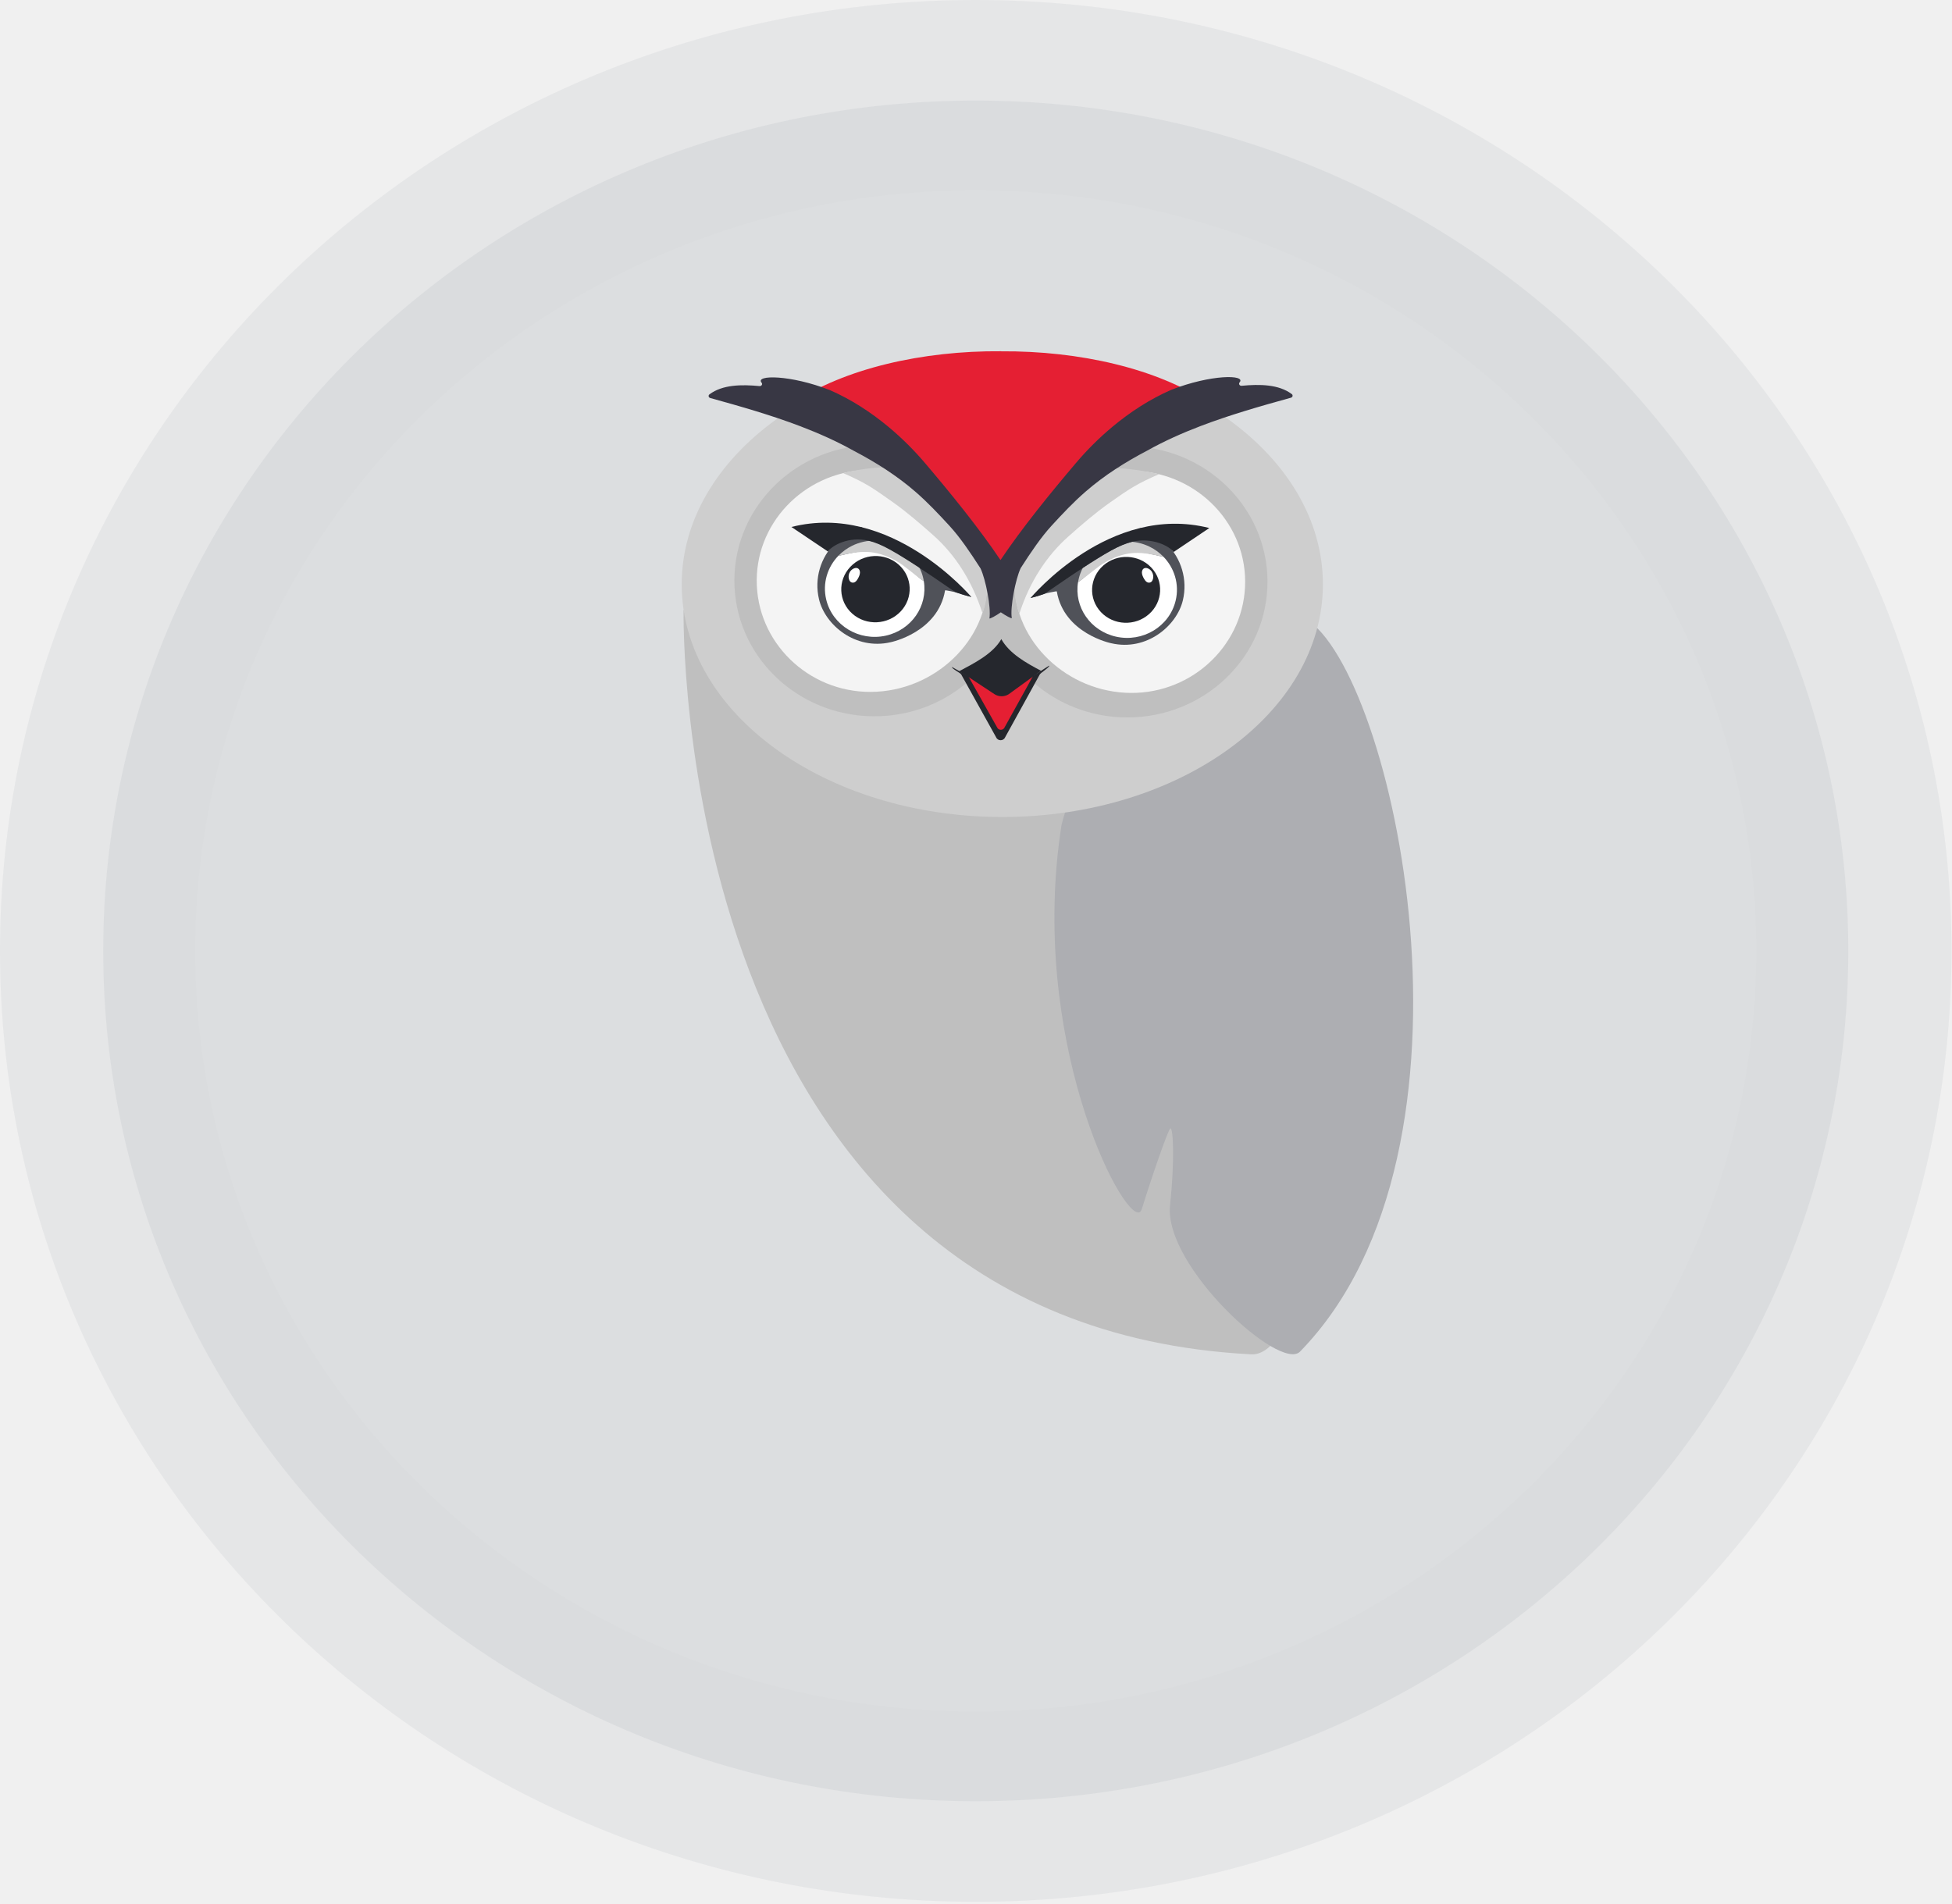
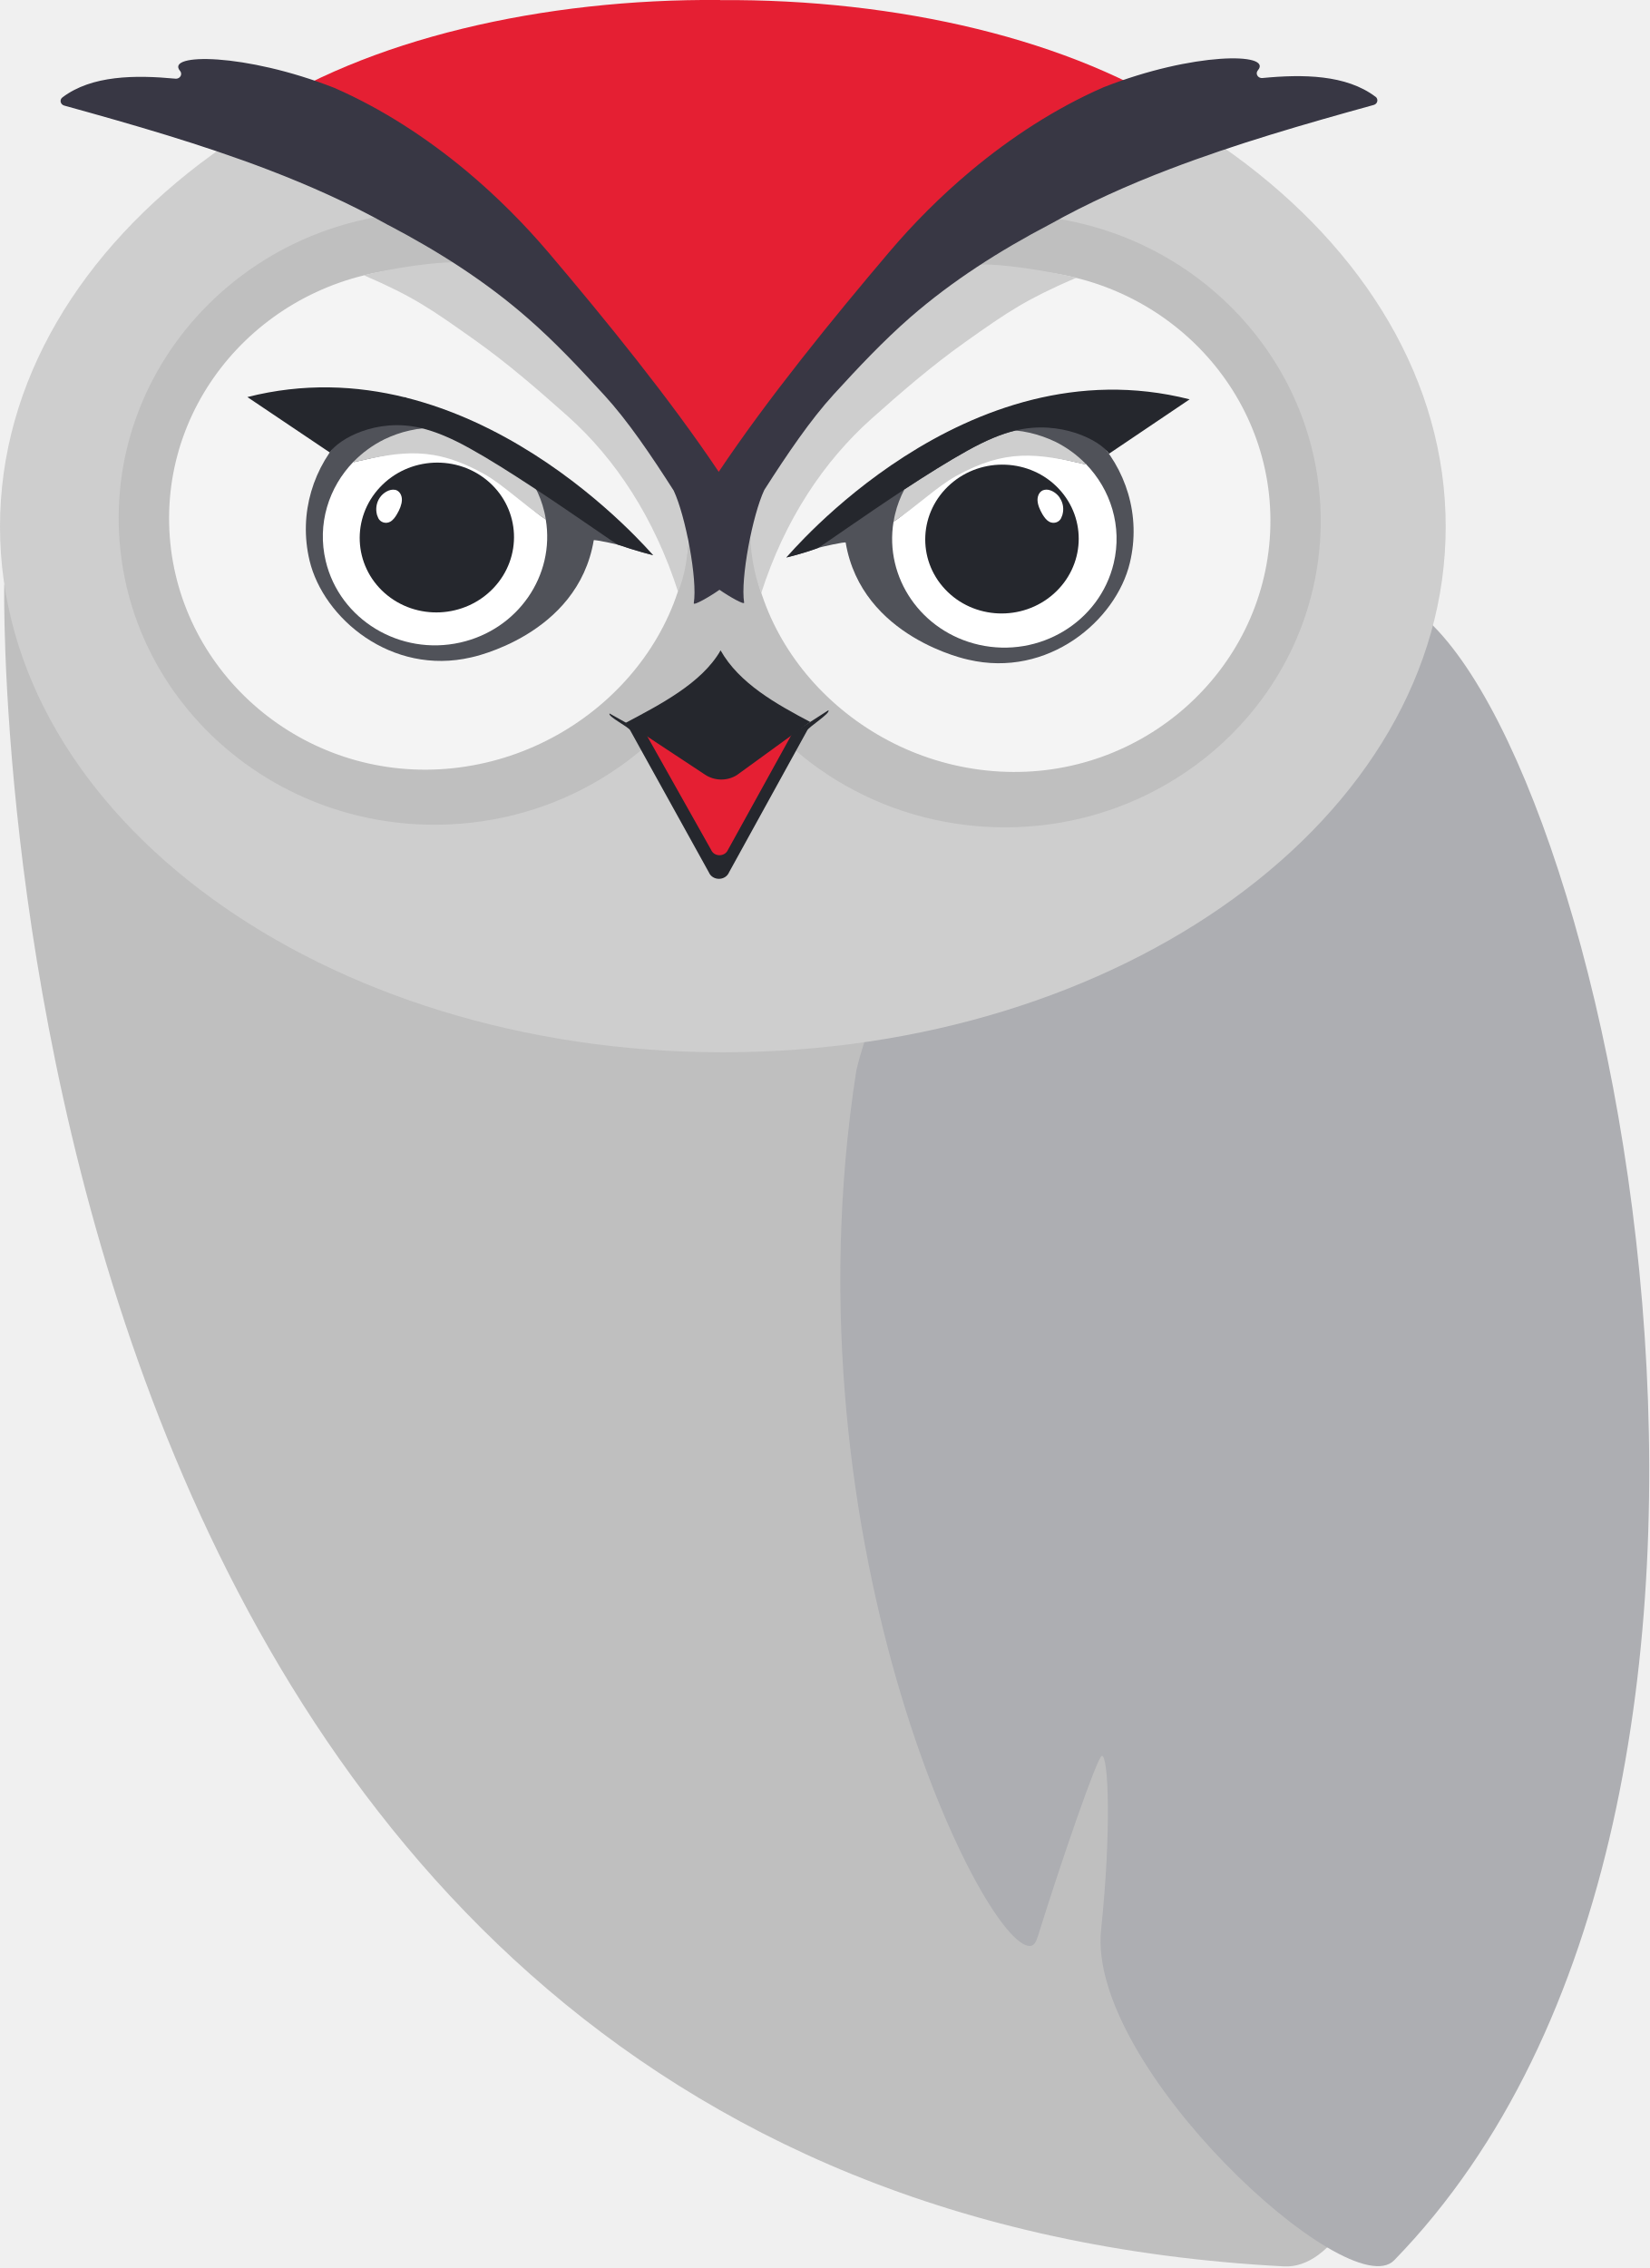
- <svg xmlns="http://www.w3.org/2000/svg" width="689" height="672" viewBox="0 0 689 672" fill="none">
-   <ellipse opacity="0.05" cx="344.412" cy="335.706" rx="344.412" ry="335.706" fill="#0A142F" />
-   <ellipse opacity="0.05" cx="344.413" cy="335.706" rx="307.984" ry="300.199" fill="#0A142F" />
-   <ellipse opacity="0.05" cx="344.412" cy="335.706" rx="275.53" ry="268.565" fill="white" />
-   <g clip-path="url(#clip0_42_228)">
-     <path d="M441.913 250.709C406.724 217.858 241.284 215.372 241.284 215.372C241.284 215.372 236.317 467.392 441.617 478.134C471.683 479.709 486.355 292.193 441.913 250.709Z" fill="#BFBFBF" />
-     <path d="M460.69 218.346C453.744 214.257 384.603 248.754 374.68 291.293C362.971 366.167 395.745 430.499 402.198 427.995C402.513 427.873 402.824 427.486 403.143 426.464C406.669 415.133 412.455 398.311 413.132 398.347C414.155 398.404 414.64 410.029 412.995 425.542C410.736 446.887 451.792 484.433 458.871 477.177C528.979 405.28 491.73 236.62 460.69 218.346Z" fill="#ADAEB2" />
-     <path d="M353.786 288.431C416.282 288.431 466.946 251.657 466.946 206.294C466.946 160.932 416.282 124.158 353.786 124.158C291.289 124.158 240.625 160.932 240.625 206.294C240.625 251.657 291.289 288.431 353.786 288.431Z" fill="#CECECE" />
-     <path d="M400.216 157.572C379.829 156.661 361.76 167.837 353.4 184.566C345.132 167.608 326.934 156.241 306.384 157.159C279.103 158.379 258.008 180.785 259.267 207.202C260.527 233.618 283.666 254.045 310.947 252.825C329.712 251.986 345.551 241.122 353.2 225.824C360.771 241.337 376.721 252.388 395.653 253.234C422.933 254.454 446.073 234.027 447.332 207.611C448.592 181.194 427.497 158.788 400.216 157.568V157.572Z" fill="#BFBFBF" />
-     <path d="M370.314 234.992L353.96 245.49L336.058 235.49C335.714 235.953 339.066 237.592 339.284 238.123L351.593 260.282C352.171 261.674 354.208 261.674 354.786 260.282L367.009 238.123C367.228 237.592 370.662 235.458 370.317 234.995L370.314 234.992Z" fill="#25272D" />
-     <path d="M353.868 244.59C353.868 244.59 341.437 237.998 341.618 238.439L351.938 256.771C352.419 257.933 354.12 257.933 354.601 256.771L364.75 238.442C364.936 238.001 353.864 244.59 353.864 244.59H353.868Z" fill="#E51F33" />
-     <path d="M353.43 225.63C350.519 230.788 343.844 234.16 338.518 236.982L340.799 238.324L350.982 245.045C352.489 246.043 354.467 246.068 356.005 245.114L365.006 238.575L367.465 236.817C362.139 233.998 356.342 230.785 353.427 225.627L353.43 225.63Z" fill="#25272D" />
-     <path d="M400.879 166.234C378.54 165.233 359.567 182.31 358.189 203.924C356.874 224.508 374.739 243.324 397.145 244.569C419.47 245.81 438.431 228.841 439.461 207.213C440.495 185.581 423.219 167.235 400.883 166.238L400.879 166.234Z" fill="#F4F4F4" />
-     <path d="M411.888 192.076C411.755 191.901 411.684 191.807 411.684 191.807L402.58 186.417L373.406 204.659C373.402 204.691 363.723 211.093 363.72 211.122C363.72 211.122 366.135 210.559 368.635 209.648C369.161 209.454 372.995 208.626 373.021 208.791C375.536 223.712 392.219 227.087 392.219 227.087C404.698 229.996 415.355 220.971 417.511 211.958C419.278 204.573 416.918 197.188 411.888 192.08V192.076Z" fill="#505259" />
-     <path d="M410.614 196.499L410.584 196.574C402.805 194.781 397.497 193.339 389.719 197.643C386.641 199.347 384.118 203.163 380.522 205.527C379.073 214.275 384.855 222.732 393.904 224.763C403.354 226.882 412.788 221.183 414.973 212.033C416.355 206.266 414.525 200.502 410.614 196.499Z" fill="white" />
-     <path d="M405.564 216.812C410.476 212.473 410.843 205.118 406.383 200.384C401.923 195.649 394.326 195.328 389.414 199.667C384.502 204.006 384.135 211.361 388.595 216.095C393.055 220.83 400.652 221.151 405.564 216.812Z" fill="#25272D" />
-     <path d="M410.614 196.499C409.251 195.104 407.636 193.92 405.813 193.027C404.576 192.421 403.242 191.944 401.827 191.628C401.087 191.46 400.35 191.341 399.612 191.273C397.353 191.811 394.967 192.815 392.063 194.422C389.148 196.036 385.626 198.249 382.207 200.487C381.573 201.685 381.081 202.984 380.755 204.358C380.67 204.709 380.599 205.061 380.54 205.412C380.533 205.451 380.525 205.487 380.521 205.527C384.118 203.163 387.215 200.104 390.293 198.4C398.072 194.096 402.942 194.817 410.721 196.61L410.614 196.499Z" fill="#CECECE" />
-     <path d="M406.547 201.797C406.01 200.982 404.962 200.369 404.139 200.541C403.428 200.688 403.043 201.377 403.054 202.119C403.065 202.862 403.41 203.647 403.836 204.372C404.098 204.817 404.421 205.279 404.884 205.53C405.625 205.929 406.439 205.588 406.728 204.985C406.958 204.512 406.977 204.35 406.977 204.35C407.169 203.565 407.08 202.618 406.54 201.8L406.547 201.797Z" fill="white" />
-     <path d="M363.73 211.119C363.875 211.086 366.216 210.534 368.635 209.648C368.816 209.583 370.587 208.35 373.191 206.56C375.665 204.86 378.884 202.661 382.207 200.487C385.625 198.249 389.148 196.036 392.063 194.422C394.967 192.815 397.356 191.822 399.612 191.273C406.598 189.577 412.873 192.812 414.236 194.896L426.856 186.413C391.693 177.486 364.027 210.893 363.73 211.119Z" fill="#25272D" />
-     <path d="M348.415 203.565C347.037 181.951 328.064 164.878 305.725 165.875C283.385 166.876 266.113 185.219 267.147 206.85C268.18 228.482 287.138 245.451 309.462 244.206C331.869 242.962 349.73 224.146 348.418 203.561L348.415 203.565Z" fill="#F4F4F4" />
-     <path d="M333.198 204.3L304.025 186.058L294.92 191.449C294.92 191.449 294.846 191.542 294.716 191.718C289.686 196.825 287.326 204.21 289.093 211.596C291.249 220.609 301.906 229.633 314.385 226.724C314.385 226.724 331.068 223.349 333.583 208.428C333.613 208.26 337.443 209.092 337.969 209.286C340.469 210.197 342.884 210.76 342.884 210.76C342.884 210.731 333.202 204.329 333.198 204.297V204.3Z" fill="#505259" />
-     <path d="M326.083 205.168C322.486 202.804 319.956 199.117 316.878 197.414C309.099 193.109 303.799 194.422 296.02 196.216L295.99 196.14C292.079 200.143 290.249 205.907 291.631 211.674C293.816 220.824 303.25 226.524 312.7 224.404C321.749 222.374 327.531 213.916 326.083 205.168Z" fill="white" />
-     <path d="M317.916 215.852C322.426 211.063 322.098 203.662 317.184 199.323C312.269 194.984 304.629 195.349 300.119 200.139C295.609 204.928 295.937 212.328 300.851 216.667C305.766 221.006 313.406 220.641 317.916 215.852Z" fill="#25272D" />
-     <path d="M326.064 205.053C326.005 204.702 325.935 204.35 325.849 203.999C325.523 202.625 325.031 201.327 324.397 200.129C320.979 197.891 317.456 195.678 314.541 194.064C311.637 192.457 309.251 191.452 306.992 190.914C306.255 190.983 305.518 191.101 304.777 191.269C303.362 191.585 302.028 192.062 300.791 192.668C298.969 193.561 297.354 194.745 295.991 196.14L295.872 196.259C303.651 194.465 308.573 193.737 316.352 198.041C319.43 199.745 322.486 202.804 326.083 205.168C326.079 205.129 326.072 205.093 326.064 205.053Z" fill="#CECECE" />
-     <path d="M302.466 200.541C301.647 200.373 300.599 200.982 300.058 201.797C299.521 202.611 299.432 203.561 299.621 204.347C299.621 204.347 299.643 204.519 299.869 204.982C300.165 205.584 300.973 205.925 301.714 205.527C302.177 205.279 302.503 204.817 302.762 204.368C303.188 203.644 303.532 202.858 303.543 202.116C303.555 201.373 303.173 200.685 302.458 200.538L302.466 200.541Z" fill="white" />
-     <path d="M279.355 186.047L292.264 194.716C293.609 192.625 299.613 189.211 306.599 190.904C308.855 191.452 311.244 192.446 314.148 194.053C317.063 195.667 320.586 197.88 324.005 200.118C327.327 202.292 330.546 204.49 333.021 206.19C335.625 207.98 337.173 209.045 337.354 209.11C339.91 210.014 342.74 210.728 342.885 210.76C342.588 210.534 314.519 177.12 279.355 186.044V186.047Z" fill="#25272D" />
-     <path d="M393.234 165.405L391.382 167.199C386.222 169.774 391.615 166.758 386.937 170.068C381.784 173.712 378.417 178.027 373.743 182.181C366.742 188.396 339.98 188.124 332.887 181.826C328.212 177.672 324.849 173.357 319.692 169.713C315.014 166.403 320.407 169.419 315.248 166.844L313.396 165.05C309.691 164.692 301.687 165.951 297.612 167.027C305.428 170.405 308.076 172.274 314.936 177.13C320.089 180.775 324.834 184.885 329.505 189.038C337.031 195.724 343.073 204.978 346.777 216.456C347.547 214.705 348.818 210.756 348.203 203.974L358.637 203.106C357.134 207.991 359.034 214.899 359.804 216.649C363.508 205.172 369.59 196.083 377.117 189.394C381.792 185.24 386.533 181.13 391.685 177.486C398.545 172.629 401.312 170.778 409.128 167.4C405.017 166.42 396.931 165.043 393.226 165.402L393.234 165.405Z" fill="#CECECE" />
-     <path d="M353.374 124.029V124.007C325.753 123.774 298.002 130.058 279.688 142.4L328.486 176.625L353.171 207.062V207.338L353.282 207.202L353.374 207.317V207.087L378.87 175.29L426.857 142.425C408.588 130.112 380.929 123.828 353.374 124.029Z" fill="#E51F33" />
-     <path d="M455.944 139.118C451.351 135.657 444.569 135.592 438.254 136.198C437.861 136.234 437.554 136.023 437.428 135.736C437.324 135.506 437.342 135.226 437.539 134.997C439.935 132.196 427.401 132.138 413.384 137.637C405.917 140.897 398.905 145.456 392.626 150.696C387.915 154.627 383.618 158.942 379.855 163.372C370.898 173.917 360.805 186.305 353.144 197.729C345.495 186.338 335.435 173.992 326.504 163.479C322.741 159.05 318.444 154.735 313.733 150.804C307.454 145.563 300.442 141.005 292.975 137.744C278.955 132.242 266.424 132.303 268.82 135.105C269.017 135.334 269.032 135.614 268.932 135.843C268.806 136.13 268.498 136.342 268.106 136.306C261.79 135.7 255.008 135.764 250.415 139.226C249.915 139.599 250.078 140.338 250.689 140.51C261.431 143.48 272.254 146.575 282.574 150.51C289.093 152.999 295.412 155.818 301.38 159.161C301.394 159.168 301.405 159.175 301.42 159.182C309.232 163.268 316.622 167.956 323.186 173.666C327.486 177.407 331.375 181.539 335.202 185.71C338.88 189.716 342.51 195.079 346.099 200.674C347.951 204.605 349.859 214.547 349.244 218.274C349.174 218.697 351.644 217.306 353.263 216.169C354.882 217.284 357.197 218.579 357.126 218.166C356.515 214.44 358.423 204.497 360.271 200.566C363.857 194.967 367.49 189.609 371.169 185.602C374.991 181.431 378.881 177.295 383.185 173.558C389.748 167.848 397.138 163.16 404.95 159.075C404.965 159.068 404.976 159.06 404.991 159.053C410.958 155.71 417.277 152.891 423.797 150.402C434.116 146.467 444.94 143.372 455.682 140.402C456.293 140.234 456.452 139.495 455.956 139.118H455.944Z" fill="#383744" />
-   </g>
-   <mask id="mask0_42_228" style="mask-type:luminance" maskUnits="userSpaceOnUse" x="68" y="67" width="552" height="538">
-     <ellipse cx="344.412" cy="335.706" rx="275.53" ry="268.565" fill="white" />
-   </mask>
-   <g mask="url(#mask0_42_228)">
- </g>
+ <svg xmlns="http://www.w3.org/2000/svg" width="152" height="209" viewBox="0 0 152 209" fill="none">
  <defs>
-     <clipPath id="clip0_42_228">
-       <rect width="258.18" height="354.145" fill="white" transform="translate(240.625 124)" />
+     <clipPath id="clip603_2217">
+       <rect id="INSOMAR_Mascot_Joy 1" width="152" height="208.862" fill="white" fill-opacity="0" />
    </clipPath>
  </defs>
+   <rect id="INSOMAR_Mascot_Joy 1" width="152" height="208.862" fill="#FFFFFF" fill-opacity="0" />
+   <g clip-path="url(#clip603_2217)">
+     <path id="Vector" d="M118.5 74.72C97.78 55.35 0.39 53.88 0.39 53.88C0.39 53.88 -2.54 202.52 118.33 208.85C136.03 209.78 144.67 99.19 118.5 74.72Z" fill="#BFBFBF" fill-opacity="1" fill-rule="nonzero" />
+     <path id="Vector" d="M129.56 55.64C125.47 53.23 84.76 73.57 78.92 98.66C72.03 142.82 91.32 180.76 95.12 179.28C95.3 179.21 95.49 178.98 95.67 178.38C97.75 171.7 101.16 161.77 101.56 161.8C102.16 161.83 102.44 168.68 101.48 177.83C100.15 190.42 124.32 212.57 128.49 208.29C169.76 165.88 147.83 66.41 129.56 55.64Z" fill="#ADAEB2" fill-opacity="1" fill-rule="nonzero" />
+     <path id="Vector" d="M133.24 48.53C133.24 75.28 103.41 96.97 66.62 96.97C29.82 96.97 0 75.28 0 48.53C0 21.78 29.82 0.09 66.62 0.09C103.41 0.09 133.24 21.78 133.24 48.53Z" fill="#CECECE" fill-opacity="1" fill-rule="evenodd" />
+     <path id="Vector" d="M93.95 19.79C81.95 19.26 71.31 25.85 66.39 35.71C61.52 25.71 50.81 19.01 38.71 19.55C22.65 20.27 10.23 33.48 10.97 49.06C11.71 64.64 25.33 76.69 41.4 75.97C52.44 75.48 61.77 69.07 66.27 60.05C70.73 69.2 80.12 75.71 91.27 76.21C107.33 76.93 120.95 64.89 121.69 49.31C122.43 33.73 110.02 20.51 93.95 19.79L93.95 19.79Z" fill="#BFBFBF" fill-opacity="1" fill-rule="nonzero" />
+     <path id="Vector" d="M76.35 65.45L66.72 71.65L56.18 65.75C55.98 66.02 57.95 66.99 58.08 67.3L65.32 80.37C65.66 81.19 66.86 81.19 67.2 80.37L74.4 67.3C74.53 66.99 76.55 65.73 76.35 65.46L76.35 65.45Z" fill="#25272D" fill-opacity="1" fill-rule="nonzero" />
+     <path id="Vector" d="M66.66 71.11C66.66 71.11 59.35 67.23 59.45 67.49L65.53 78.3C65.81 78.98 66.81 78.98 67.1 78.3L73.07 67.49C73.18 67.23 66.66 71.11 66.66 71.11L66.66 71.11Z" fill="#E51F33" fill-opacity="1" fill-rule="nonzero" />
+     <path id="Vector" d="M66.41 59.93C64.69 62.97 60.76 64.96 57.63 66.63L58.97 67.42L64.97 71.38C65.85 71.97 67.02 71.99 67.92 71.42L73.22 67.57L74.67 66.53C71.53 64.87 68.12 62.97 66.41 59.93L66.41 59.93Z" fill="#25272D" fill-opacity="1" fill-rule="nonzero" />
+     <path id="Vector" d="M94.34 24.9C81.19 24.31 70.02 34.38 69.21 47.13C68.44 59.27 78.96 70.37 92.15 71.1C105.29 71.83 116.45 61.83 117.06 49.07C117.67 36.31 107.5 25.49 94.35 24.91L94.34 24.9Z" fill="#F4F4F4" fill-opacity="1" fill-rule="nonzero" />
+     <path id="Vector" d="M100.82 40.14C100.75 40.04 100.7 39.99 100.7 39.99L95.34 36.81L78.17 47.56C78.16 47.58 72.47 51.36 72.46 51.38C72.46 51.38 73.89 51.04 75.36 50.51C75.67 50.39 77.92 49.9 77.94 50C79.42 58.8 89.24 60.79 89.24 60.79C96.59 62.51 102.86 57.19 104.13 51.87C105.18 47.51 103.78 43.16 100.82 40.15L100.82 40.14Z" fill="#505259" fill-opacity="1" fill-rule="nonzero" />
+     <path id="Vector" d="M100.07 42.75L100.05 42.8C95.48 41.74 92.35 40.89 87.77 43.43C85.96 44.43 84.48 46.68 82.35 48.08C81.5 53.24 84.91 58.22 90.23 59.42C95.8 60.67 101.35 57.31 102.64 51.91C103.45 48.51 102.37 45.11 100.07 42.75Z" fill="#FFFFFF" fill-opacity="1" fill-rule="nonzero" />
+     <path id="Vector" d="M97.58 45.04C100.21 47.84 99.99 52.17 97.1 54.73C94.21 57.29 89.73 57.1 87.11 54.31C84.48 51.52 84.7 47.18 87.59 44.62C90.48 42.06 94.96 42.25 97.58 45.04Z" fill="#25272D" fill-opacity="1" fill-rule="evenodd" />
+     <path id="Vector" d="M100.07 42.75C99.27 41.93 98.32 41.23 97.25 40.7C96.51 40.35 95.73 40.07 94.9 39.88C94.46 39.78 94.03 39.71 93.59 39.67C92.26 39.99 90.86 40.58 89.15 41.53C87.43 42.48 85.36 43.78 83.35 45.1C82.98 45.81 82.68 46.58 82.49 47.39C82.44 47.59 82.4 47.8 82.37 48.01C82.36 48.03 82.36 48.05 82.35 48.08C84.47 46.68 86.3 44.88 88.11 43.87C92.69 41.34 95.55 41.76 100.14 42.82L100.07 42.75Z" fill="#CECECE" fill-opacity="1" fill-rule="nonzero" />
+     <path id="Vector" d="M97.68 45.88C97.37 45.4 96.75 45.03 96.26 45.14C95.84 45.22 95.62 45.63 95.62 46.07C95.63 46.51 95.83 46.97 96.08 47.4C96.24 47.66 96.43 47.93 96.7 48.08C97.14 48.31 97.62 48.11 97.79 47.76C97.92 47.48 97.93 47.38 97.93 47.38C98.05 46.92 98 46.36 97.67 45.88L97.68 45.88Z" fill="#FFFFFF" fill-opacity="1" fill-rule="nonzero" />
+     <path id="Vector" d="M72.47 51.37C72.56 51.36 73.94 51.03 75.36 50.51C75.47 50.47 76.51 49.74 78.04 48.69C79.5 47.68 81.39 46.39 83.35 45.1C85.36 43.78 87.44 42.48 89.15 41.53C90.86 40.58 92.27 39.99 93.6 39.67C97.71 38.67 101.41 40.58 102.21 41.81L109.64 36.8C88.93 31.54 72.65 51.24 72.47 51.37Z" fill="#25272D" fill-opacity="1" fill-rule="nonzero" />
+     <path id="Vector" d="M63.46 46.92C62.64 34.17 51.48 24.1 38.32 24.69C25.17 25.28 15 36.1 15.61 48.86C16.22 61.61 27.38 71.62 40.52 70.89C53.71 70.15 64.23 59.06 63.46 46.92L63.46 46.92Z" fill="#F4F4F4" fill-opacity="1" fill-rule="nonzero" />
+     <path id="Vector" d="M54.5 47.35L37.32 36.59L31.96 39.77C31.96 39.77 31.92 39.83 31.84 39.93C28.88 42.94 27.49 47.3 28.53 51.66C29.8 56.97 36.07 62.29 43.42 60.58C43.42 60.58 53.24 58.59 54.72 49.79C54.74 49.69 57 50.18 57.3 50.29C58.78 50.83 60.2 51.16 60.2 51.16C60.2 51.15 54.5 47.37 54.5 47.35L54.5 47.35Z" fill="#505259" fill-opacity="1" fill-rule="nonzero" />
+     <path id="Vector" d="M50.3 47.87C48.19 46.47 46.7 44.3 44.89 43.29C40.31 40.75 37.19 41.53 32.61 42.59L32.59 42.54C30.29 44.9 29.21 48.3 30.02 51.7C31.31 57.1 36.86 60.46 42.42 59.21C47.75 58.01 51.16 53.02 50.3 47.87Z" fill="#FFFFFF" fill-opacity="1" fill-rule="nonzero" />
+     <path id="Vector" d="M45.07 44.42C47.96 46.98 48.16 51.34 45.5 54.17C42.84 56.99 38.35 57.21 35.45 54.65C32.56 52.09 32.37 47.72 35.02 44.9C37.68 42.07 42.17 41.86 45.07 44.42Z" fill="#25272D" fill-opacity="1" fill-rule="evenodd" />
+     <path id="Vector" d="M50.29 47.8C50.26 47.59 50.22 47.38 50.17 47.18C49.98 46.37 49.69 45.6 49.31 44.89C47.3 43.57 45.23 42.27 43.51 41.32C41.8 40.37 40.39 39.78 39.07 39.46C38.63 39.5 38.2 39.57 37.76 39.67C36.93 39.85 36.14 40.14 35.41 40.49C34.34 41.02 33.39 41.72 32.59 42.54L32.52 42.61C37.1 41.55 40 41.12 44.58 43.66C46.39 44.67 48.19 46.47 50.3 47.87C50.3 47.84 50.3 47.82 50.29 47.8Z" fill="#CECECE" fill-opacity="1" fill-rule="nonzero" />
+     <path id="Vector" d="M36.4 45.14C35.92 45.04 35.3 45.4 34.99 45.88C34.67 46.36 34.62 46.92 34.73 47.38C34.73 47.38 34.74 47.48 34.87 47.76C35.05 48.11 35.52 48.31 35.96 48.08C36.23 47.93 36.42 47.66 36.58 47.39C36.83 46.97 37.03 46.5 37.04 46.07C37.05 45.63 36.82 45.22 36.4 45.13L36.4 45.14Z" fill="#FFFFFF" fill-opacity="1" fill-rule="nonzero" />
+     <path id="Vector" d="M22.8 36.59L30.4 41.7C31.19 40.47 34.72 38.45 38.83 39.45C40.16 39.78 41.57 40.36 43.28 41.31C45 42.26 47.07 43.57 49.08 44.89C51.04 46.17 52.93 47.47 54.39 48.47C55.92 49.52 56.83 50.15 56.94 50.19C58.45 50.72 60.11 51.14 60.2 51.16C60.02 51.03 43.5 31.32 22.8 36.59L22.8 36.59Z" fill="#25272D" fill-opacity="1" fill-rule="nonzero" />
+     <path id="Vector" d="M89.84 24.41L88.75 25.47C85.71 26.99 88.89 25.21 86.14 27.16C83.1 29.31 81.12 31.86 78.37 34.31C74.25 37.97 58.49 37.81 54.31 34.1C51.56 31.65 49.58 29.1 46.55 26.96C43.79 25 46.97 26.78 43.93 25.26L42.84 24.21C40.66 23.99 35.94 24.74 33.55 25.37C38.15 27.36 39.71 28.47 43.75 31.33C46.78 33.48 49.57 35.9 52.32 38.35C56.75 42.3 60.31 47.75 62.49 54.52C62.94 53.49 63.69 51.16 63.33 47.16L69.48 46.65C68.59 49.53 69.71 53.6 70.16 54.64C72.34 47.87 75.92 42.51 80.35 38.56C83.1 36.11 85.9 33.69 88.93 31.54C92.97 28.67 94.6 27.58 99.2 25.59C96.78 25.01 92.02 24.2 89.84 24.41L89.84 24.41Z" fill="#CECECE" fill-opacity="1" fill-rule="nonzero" />
+     <path id="Vector" d="M66.37 0.01L66.37 0C50.11 -0.14 33.77 3.57 22.99 10.85L51.72 31.03L66.25 48.98L66.25 49.14L66.32 49.06L66.37 49.13L66.37 49L81.38 30.24L109.64 10.86C98.88 3.6 82.6 -0.11 66.37 0.01Z" fill="#E51F33" fill-opacity="1" fill-rule="nonzero" />
+     <path id="Vector" d="M126.76 8.91C124.06 6.87 120.07 6.83 116.35 7.19C116.12 7.21 115.93 7.09 115.86 6.92C115.8 6.78 115.81 6.62 115.93 6.48C117.34 4.83 109.96 4.79 101.71 8.04C97.31 9.96 93.18 12.65 89.48 15.74C86.71 18.06 84.18 20.6 81.96 23.22C76.69 29.43 70.75 36.74 66.24 43.48C61.74 36.76 55.82 29.48 50.56 23.28C48.34 20.67 45.81 18.12 43.04 15.8C39.34 12.71 35.21 10.02 30.82 8.1C22.56 4.86 15.18 4.89 16.6 6.54C16.71 6.68 16.72 6.84 16.66 6.98C16.58 7.15 16.41 7.27 16.17 7.25C12.46 6.9 8.46 6.93 5.76 8.97C5.46 9.19 5.56 9.63 5.92 9.73C12.25 11.48 18.62 13.31 24.69 15.63C28.53 17.1 32.25 18.76 35.76 20.73C35.77 20.74 35.78 20.74 35.79 20.74C40.39 23.15 44.74 25.92 48.6 29.29C51.13 31.49 53.42 33.93 55.67 36.39C57.84 38.75 59.98 41.91 62.09 45.21C63.18 47.53 64.3 53.4 63.94 55.59C63.9 55.84 65.36 55.02 66.31 54.35C67.26 55.01 68.62 55.77 68.58 55.53C68.23 53.33 69.35 47.47 70.44 45.15C72.55 41.85 74.69 38.69 76.85 36.33C79.1 33.87 81.39 31.43 83.92 29.22C87.79 25.86 92.14 23.09 96.74 20.68C96.75 20.68 96.75 20.67 96.76 20.67C100.28 18.7 104 17.03 107.84 15.57C113.91 13.25 120.28 11.42 126.61 9.67C126.97 9.57 127.06 9.13 126.77 8.91L126.76 8.91Z" fill="#383744" fill-opacity="1" fill-rule="nonzero" />
+   </g>
</svg>
